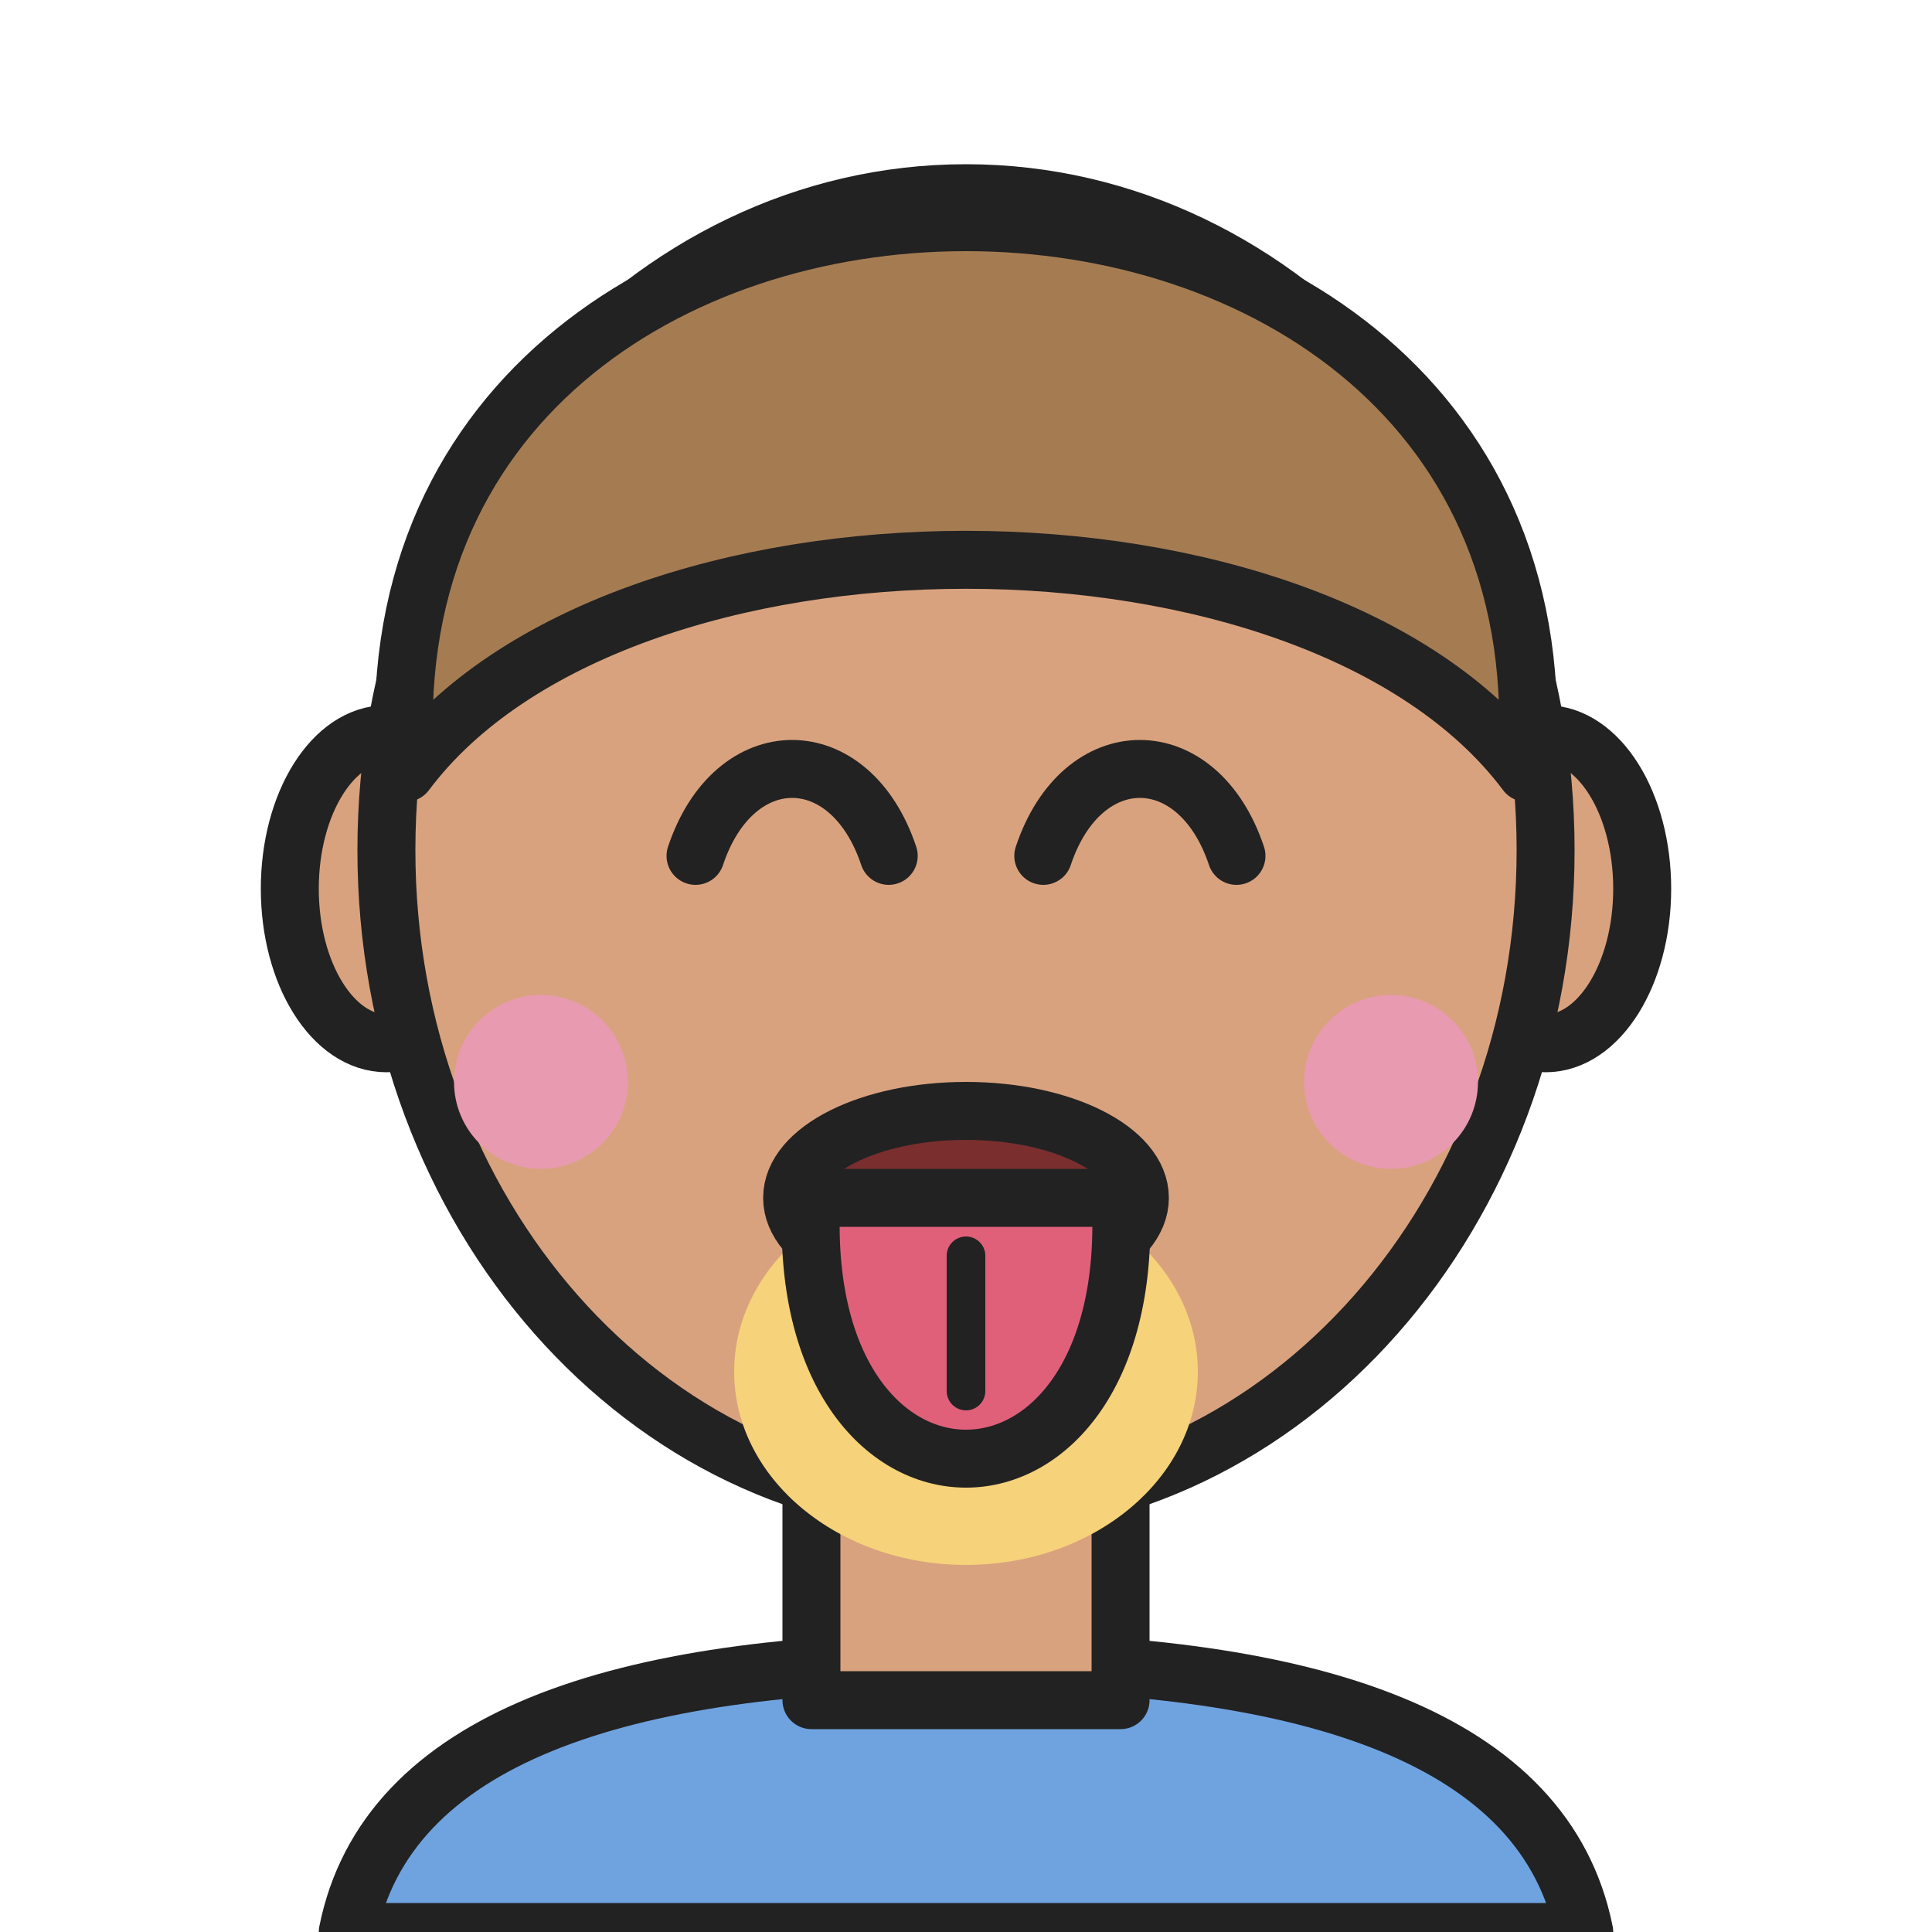
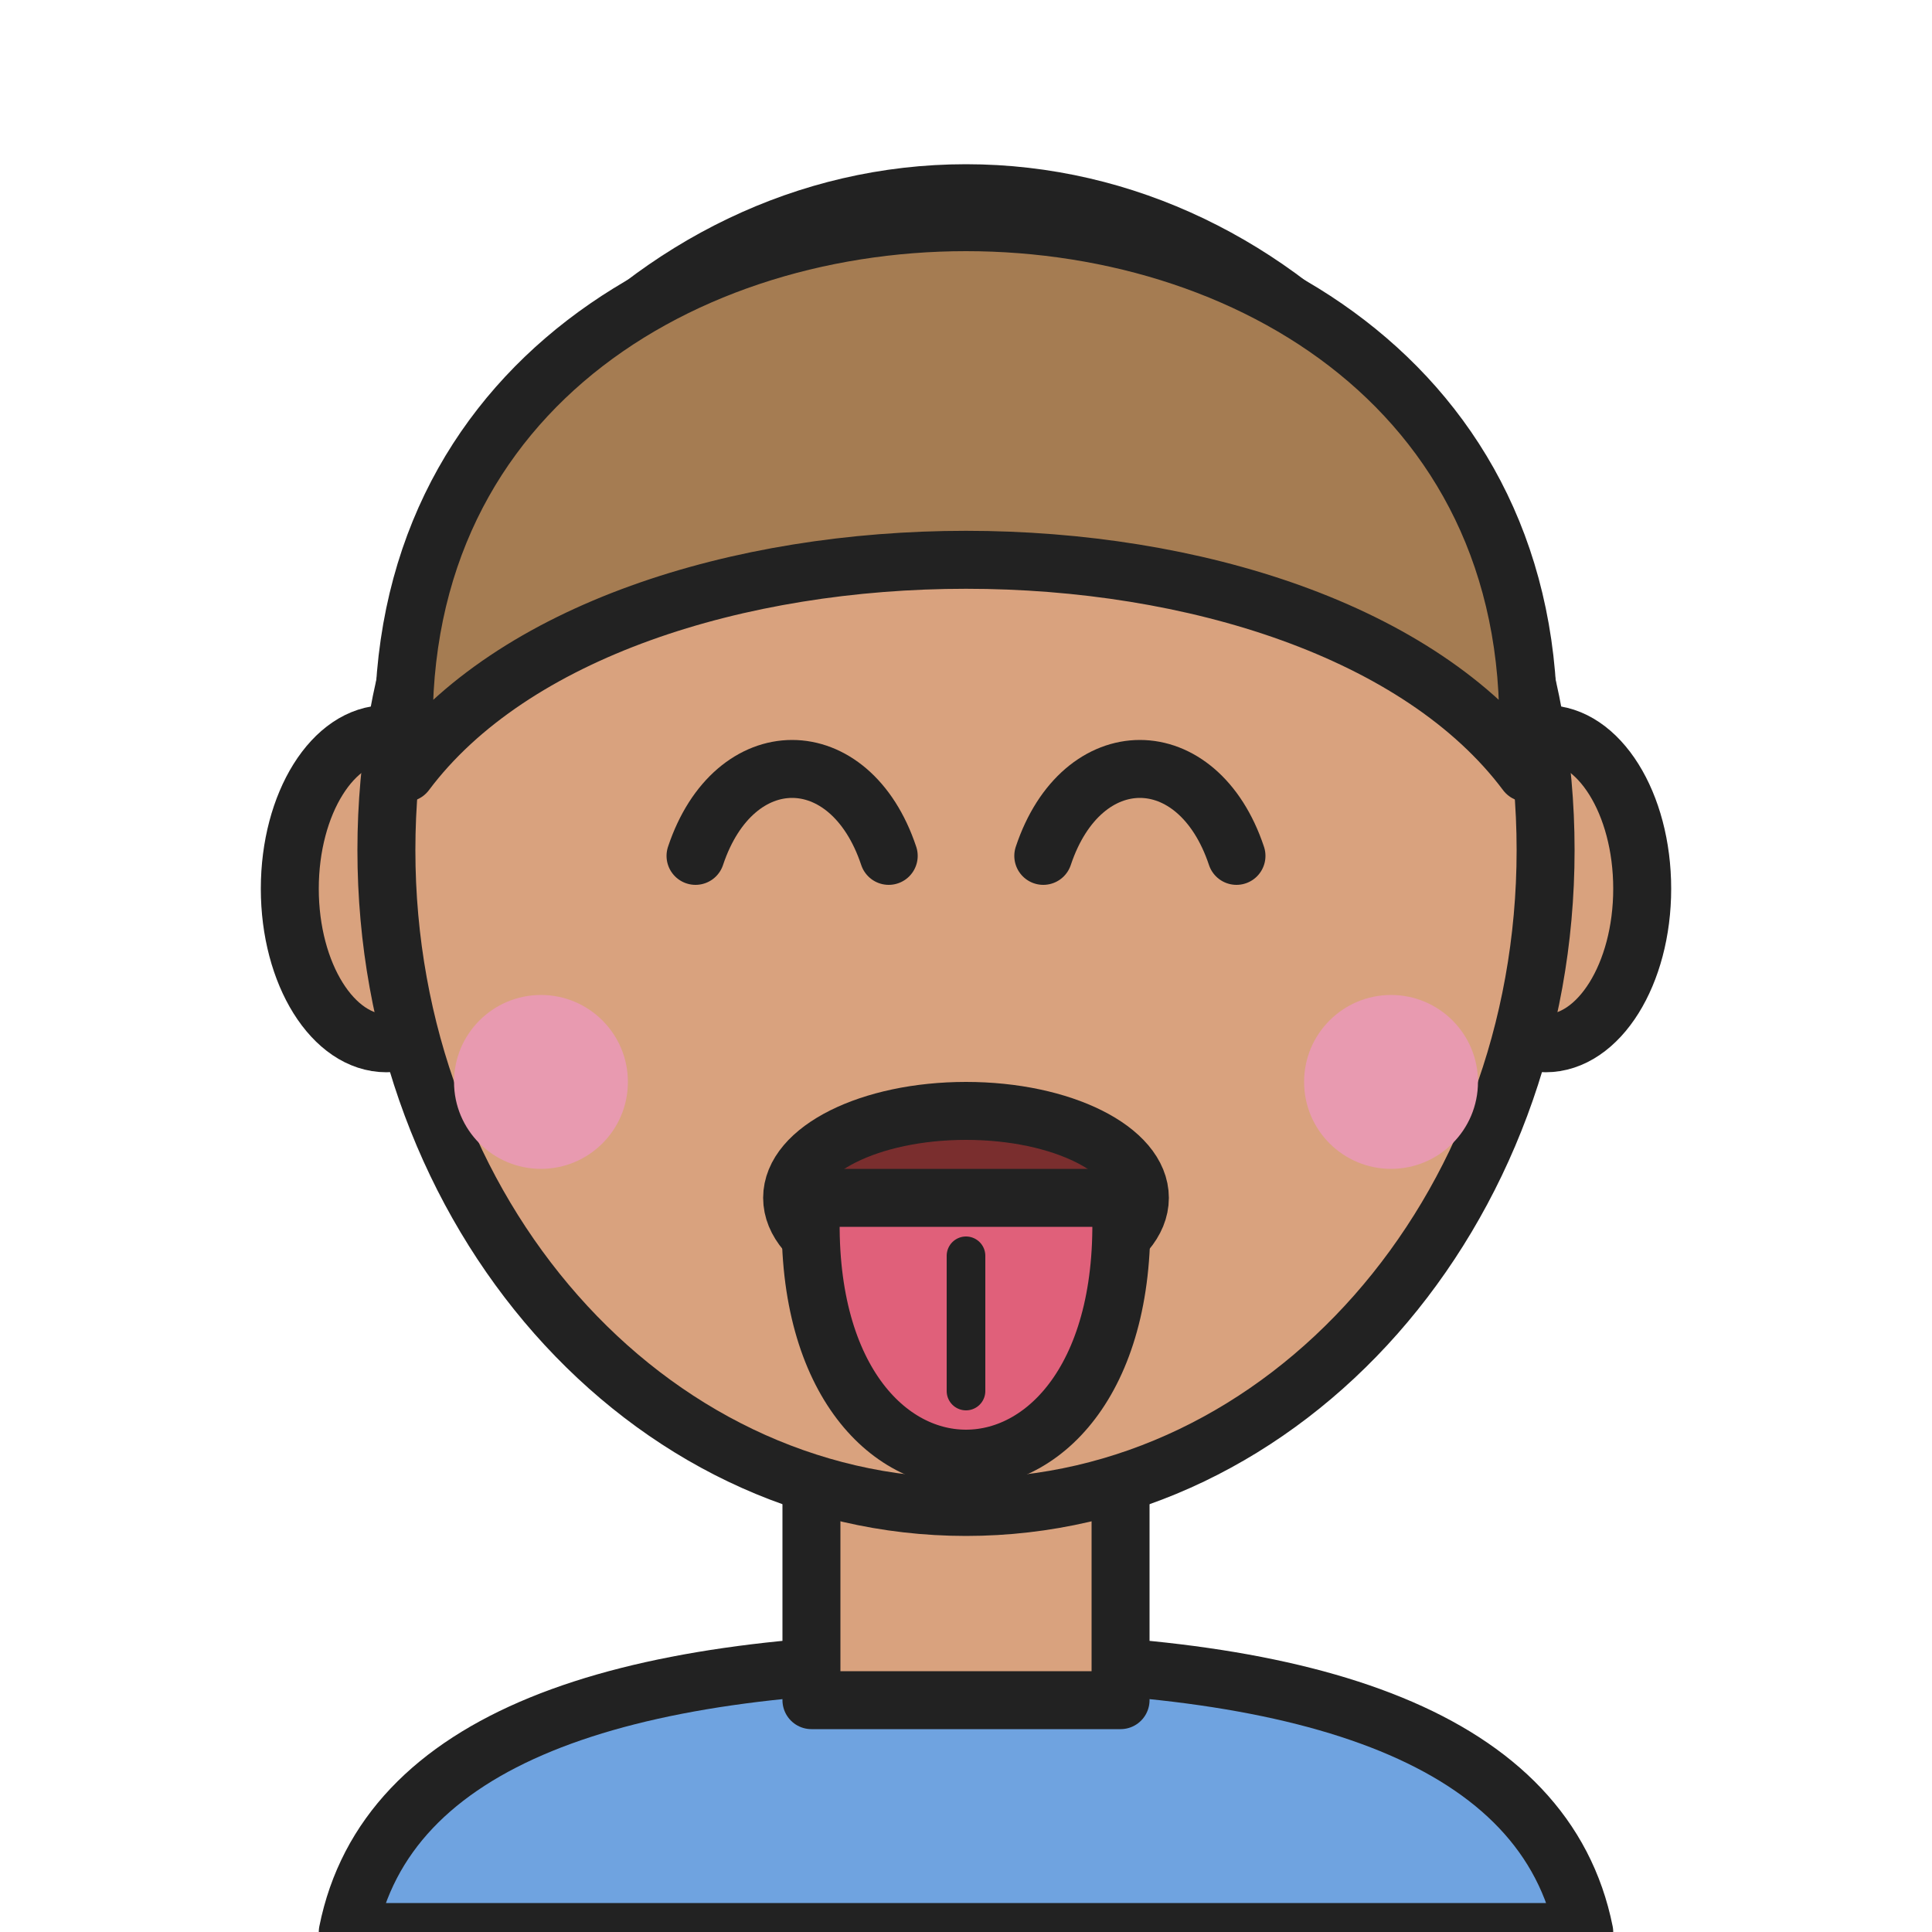
<svg xmlns="http://www.w3.org/2000/svg" viewBox="0 0 100 100">
  <path d="M18 100 C20 90 32 86 50 86 C68 86 80 90 82 100 Z" fill="#6FA3E0" stroke="#222" stroke-width="3" stroke-linejoin="round" stroke-linecap="round" />
  <rect x="42" y="74" width="16" height="14" rx="0" fill="#D9A27E" stroke="#222" stroke-width="3" stroke-linejoin="round" stroke-linecap="round" />
  <ellipse cx="20" cy="46" rx="5" ry="8" fill="#D9A27E" stroke="#222" stroke-width="3" stroke-linejoin="round" stroke-linecap="round" />
  <ellipse cx="80" cy="46" rx="5" ry="8" fill="#D9A27E" stroke="#222" stroke-width="3" stroke-linejoin="round" stroke-linecap="round" />
  <ellipse cx="50" cy="44" rx="30" ry="34" fill="#D9A27E" stroke="#222" stroke-width="3" stroke-linejoin="round" stroke-linecap="round" />
  <path d="M21 40 C18 2 82 2 79 40 C68.0 25.3 32.0 25.3 21 40 Z" fill="#A57C52" stroke="#222" stroke-width="3" stroke-linejoin="round" stroke-linecap="round" />
  <path d="M36 44.3 C38 38.3 44 38.3 46 44.3 M54 44.3 C56 38.3 62 38.3 64 44.3" fill="none" stroke="#222" stroke-width="3" stroke-linecap="round" stroke-linejoin="round" />
  <circle cx="28" cy="56" r="4.5" fill="#E89AB0" />
  <circle cx="72" cy="56" r="4.5" fill="#E89AB0" />
-   <ellipse cx="50" cy="71" rx="12" ry="10" fill="#F6D27A" />
  <ellipse cx="50" cy="62" rx="9" ry="4.5" fill="#7A2E2E" stroke="#222" stroke-width="3" stroke-linejoin="round" stroke-linecap="round" />
  <path d="M42 62 C41 80 59 80 58 62 Z" fill="#E0607A" stroke="#222" stroke-width="3" stroke-linejoin="round" stroke-linecap="round" />
  <path d="M50 65 L50 72" fill="none" stroke="#222" stroke-width="2" stroke-linecap="round" stroke-linejoin="round" />
</svg>
